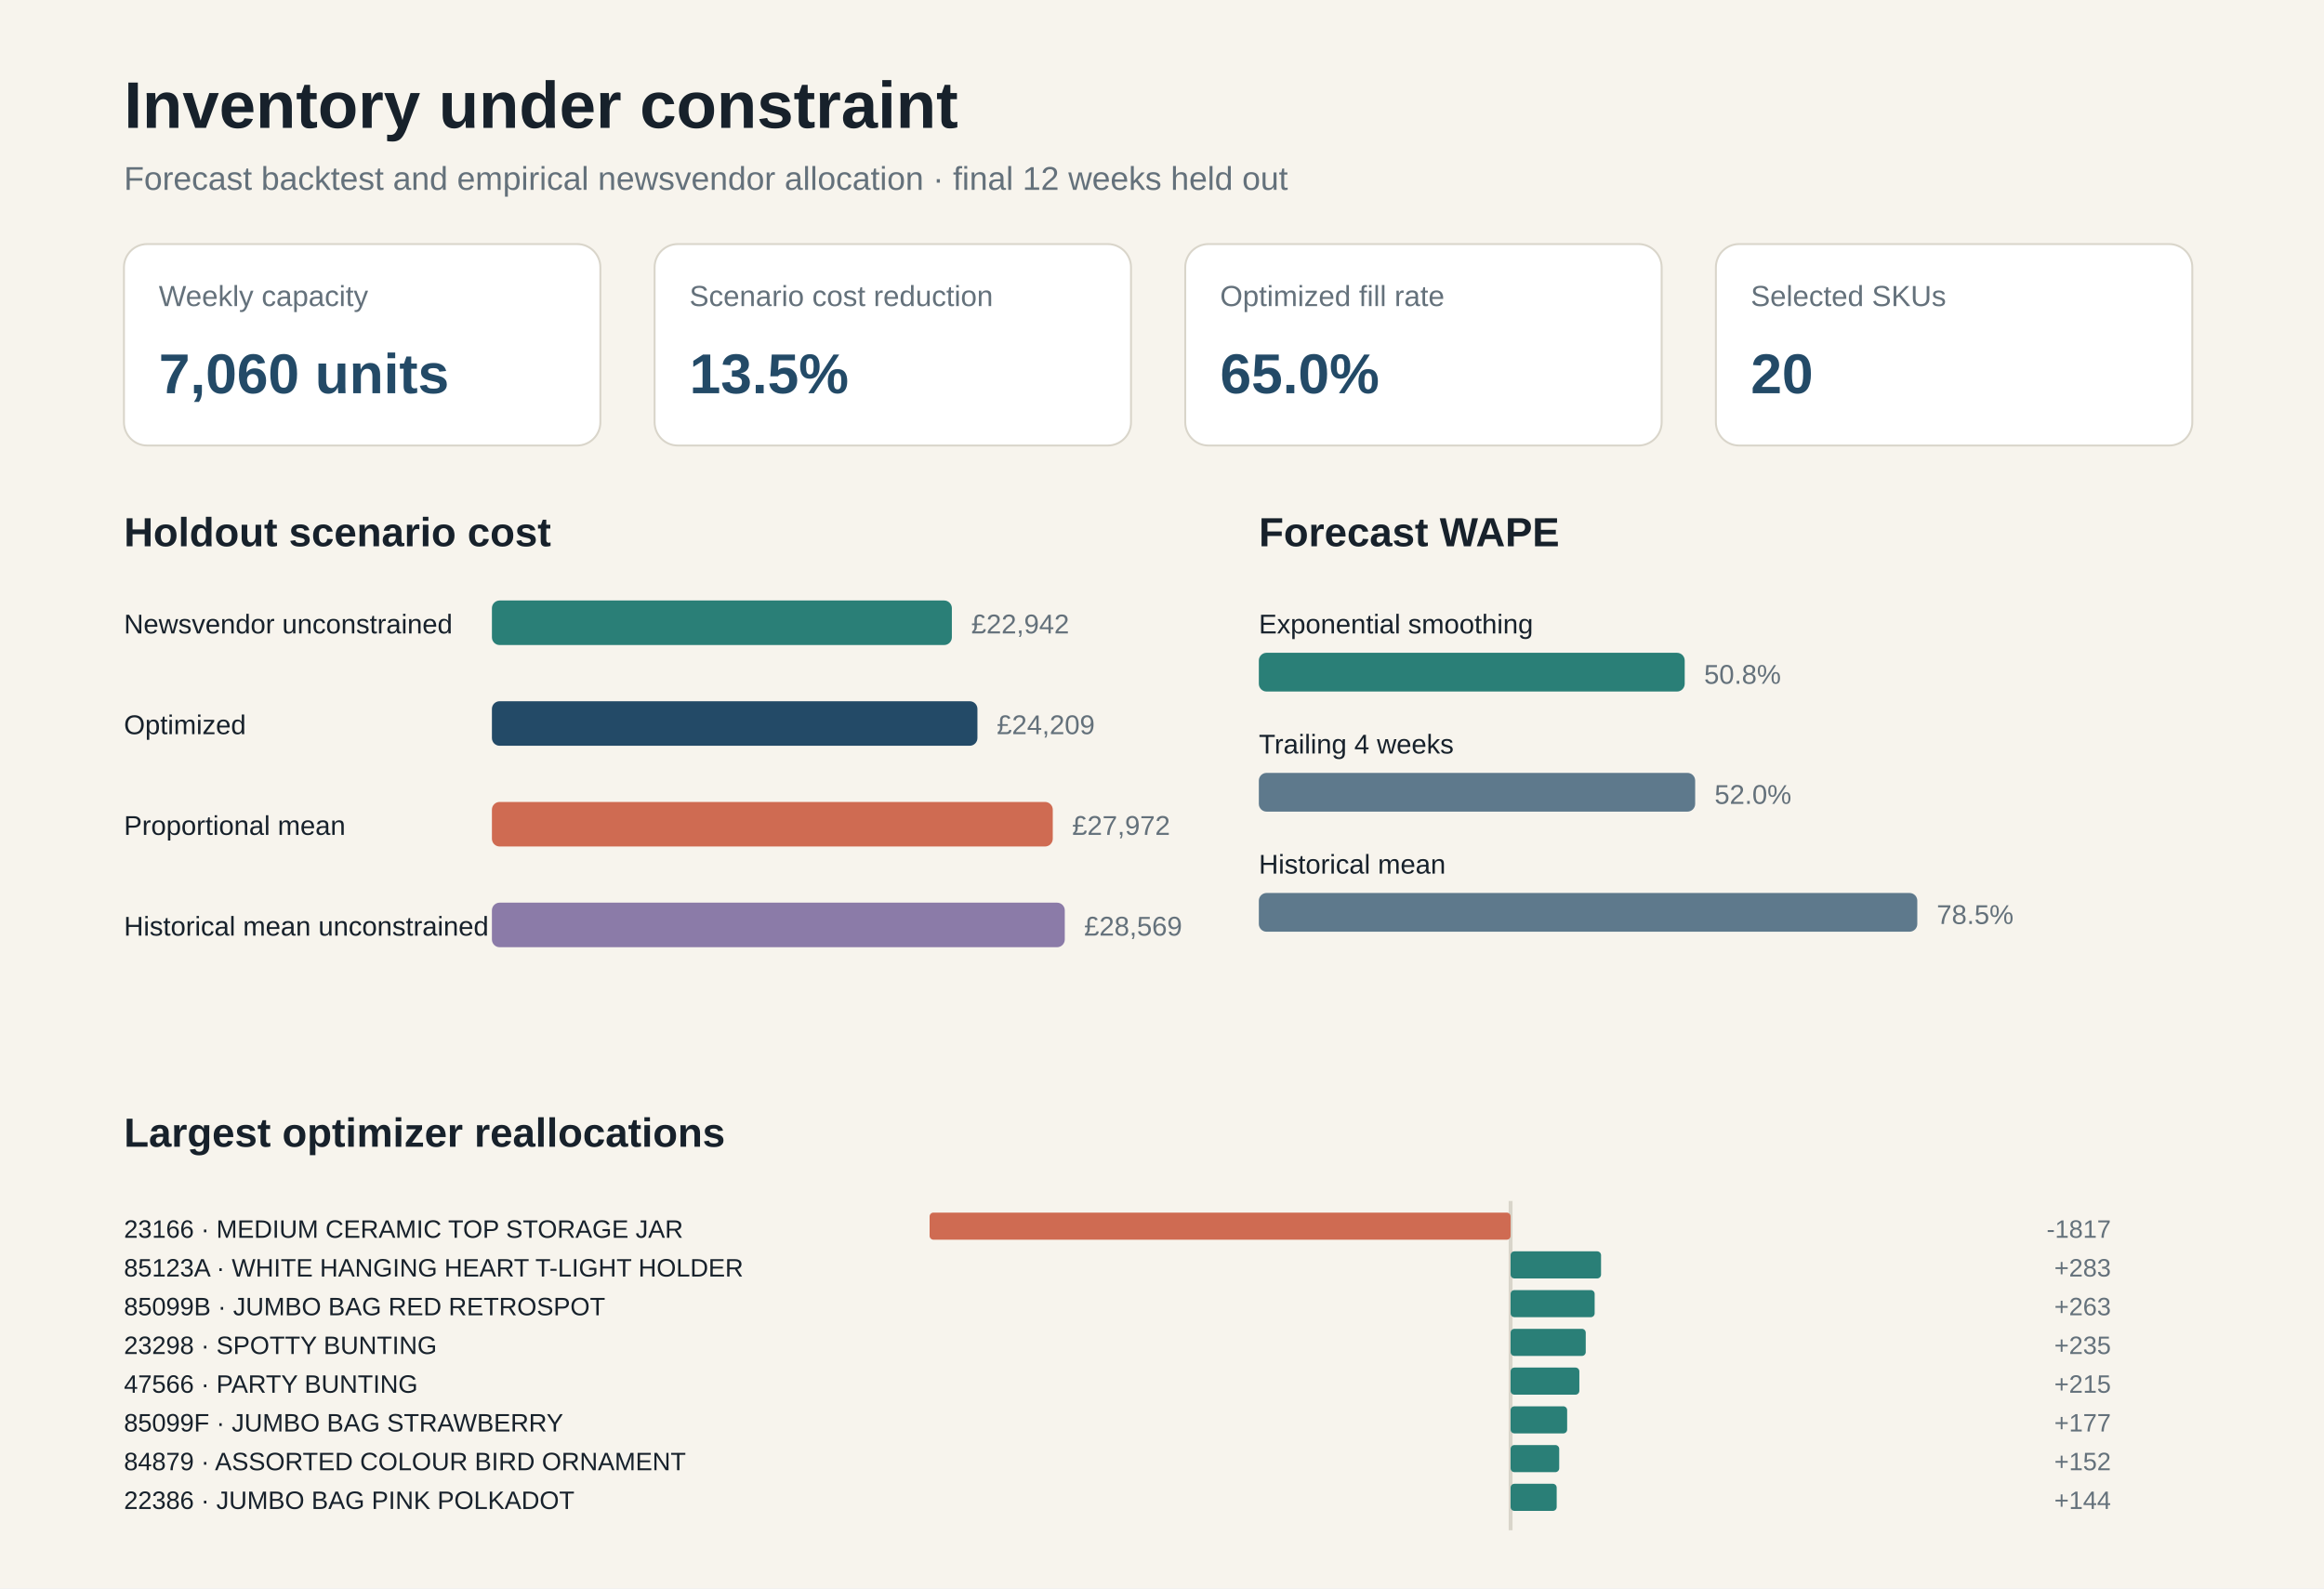
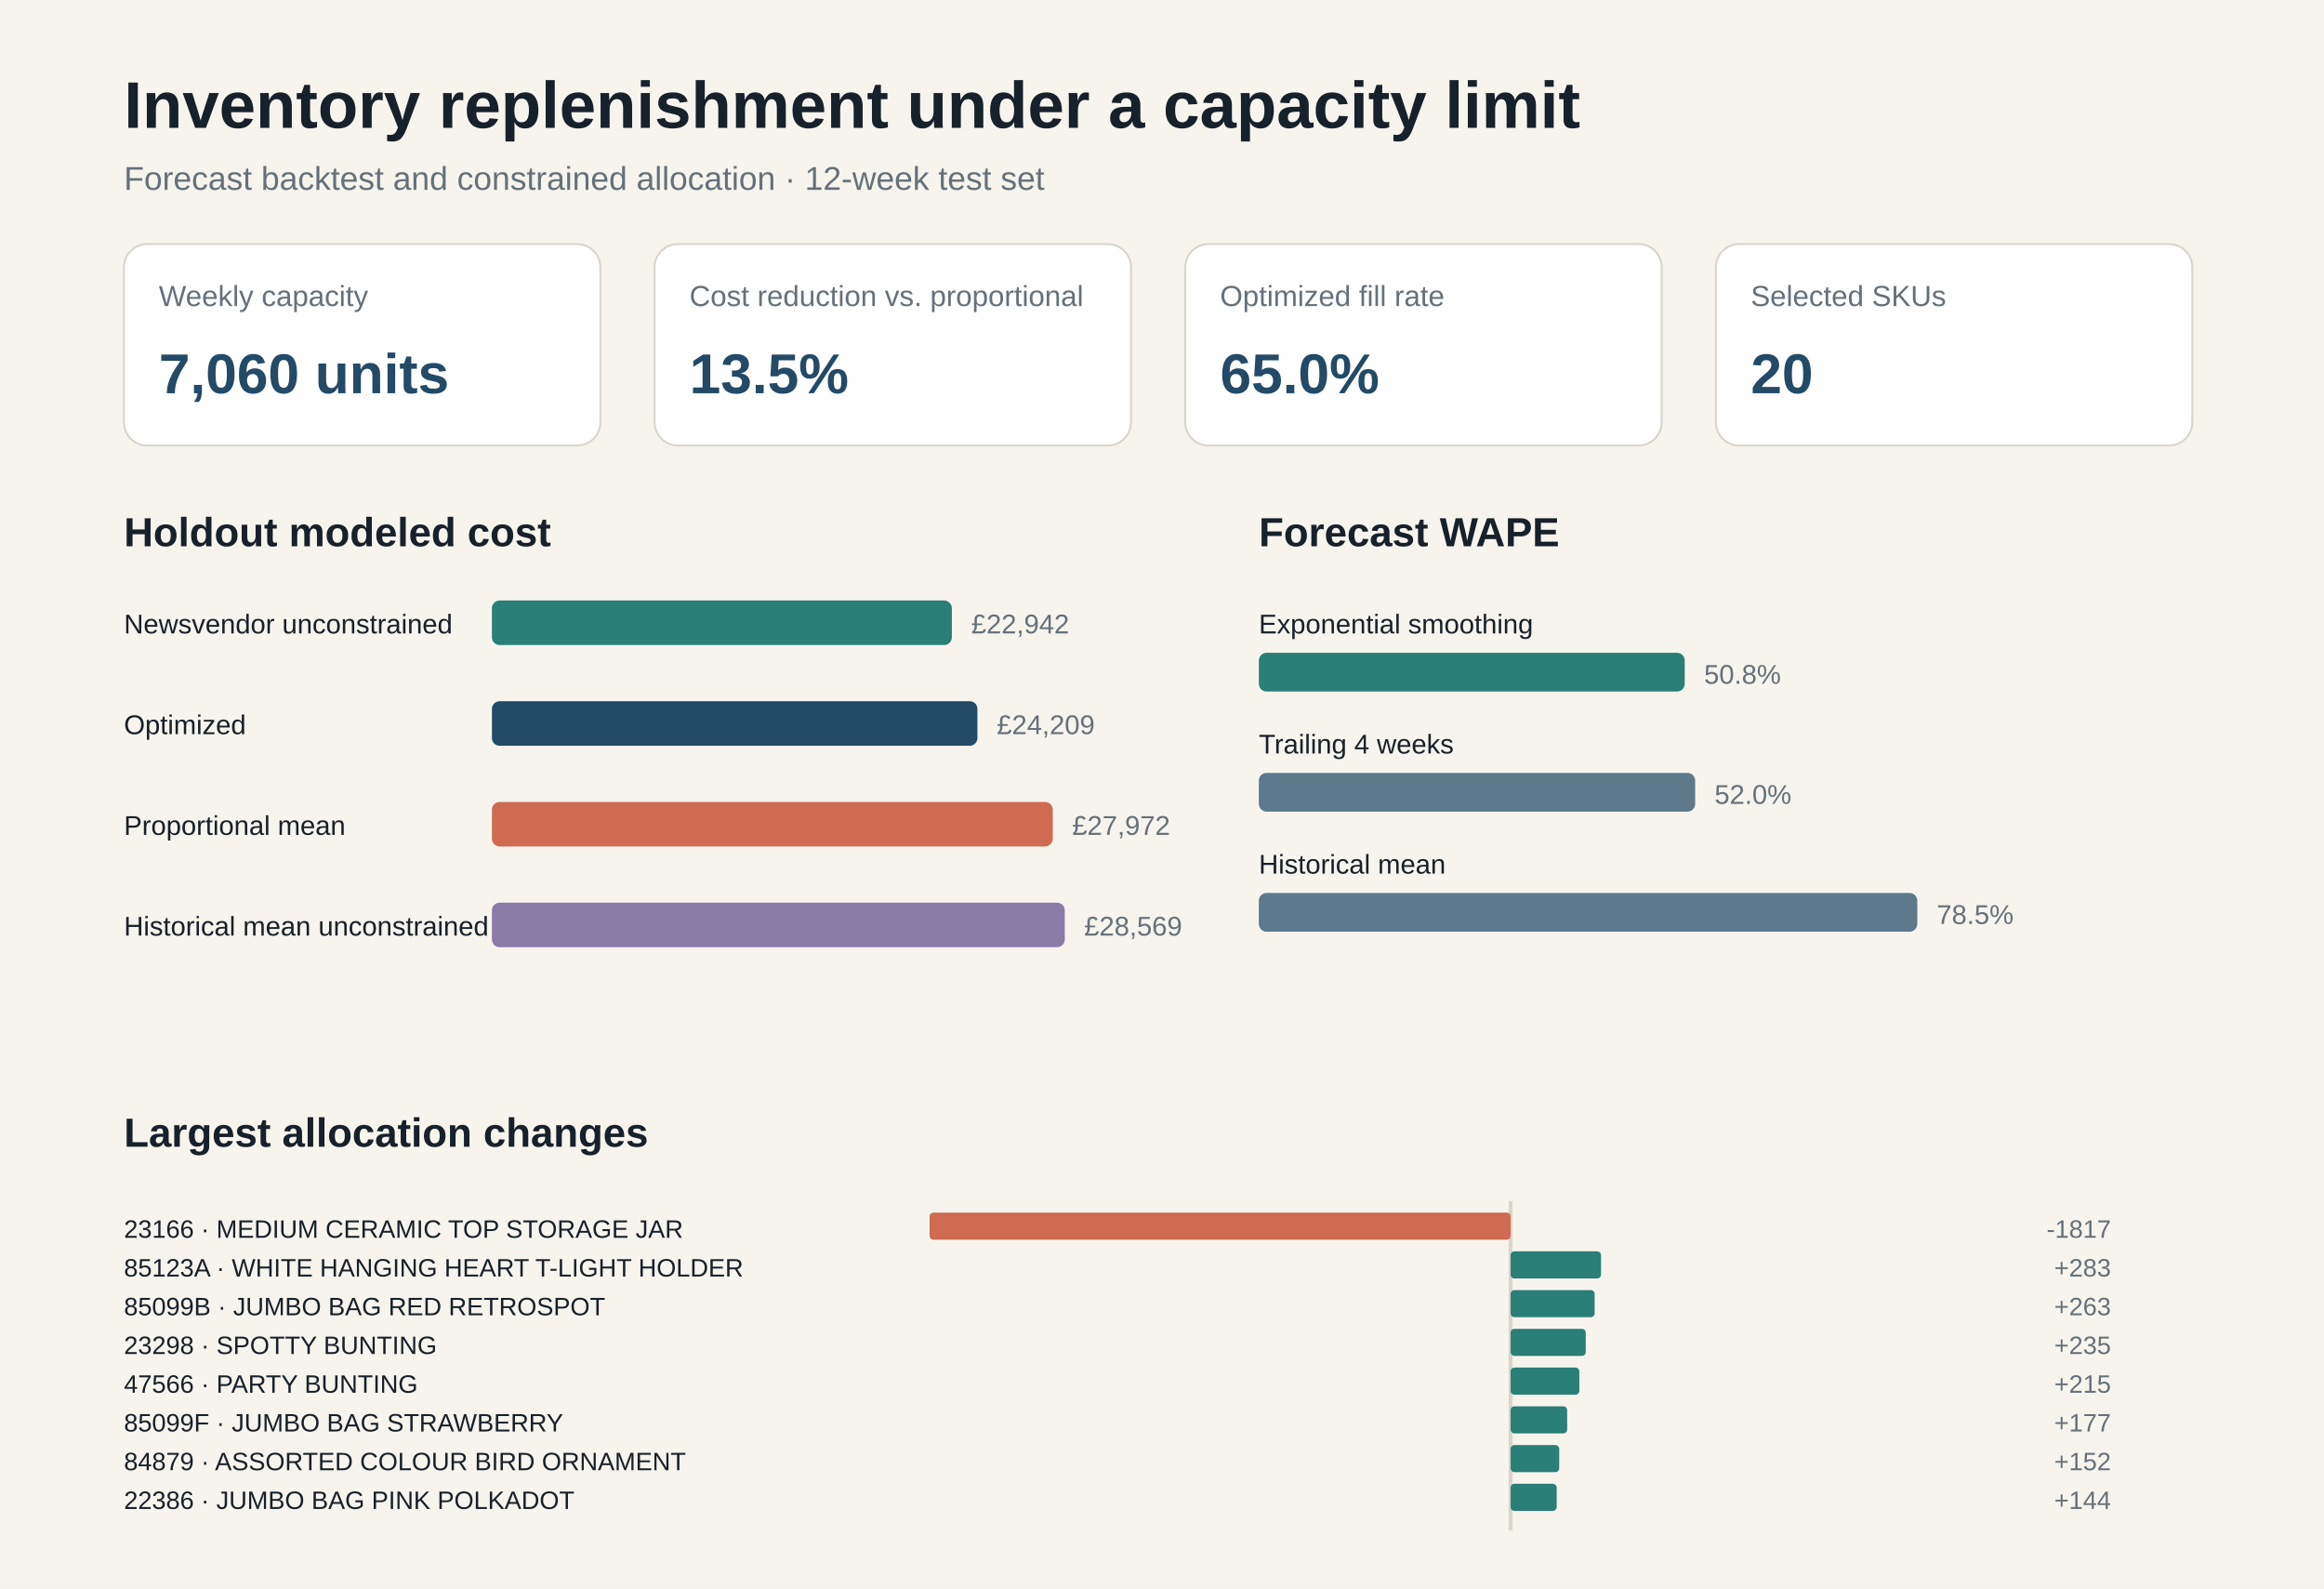
<svg xmlns="http://www.w3.org/2000/svg" width="1200" height="820" viewBox="0 0 1200 820">
  <rect width="1200" height="820" fill="#f7f4ed" />
-   <text x="64" y="66" font-family="Arial, sans-serif" font-size="34" font-weight="700" fill="#17212b">Inventory under constraint</text>
-   <text x="64" y="98" font-family="Arial, sans-serif" font-size="17" fill="#64717b">Forecast backtest and empirical newsvendor allocation · final 12 weeks held out</text>
+   <text x="64" y="66" font-family="Arial, sans-serif" font-size="34" font-weight="700" fill="#17212b">Inventory replenishment under a capacity limit</text>
+   <text x="64" y="98" font-family="Arial, sans-serif" font-size="17" fill="#64717b">Forecast backtest and constrained allocation · 12-week test set</text>
  <rect x="64" y="126" width="246" height="104" rx="12" fill="#ffffff" stroke="#d9d5ca" />
  <text x="82" y="158" font-family="Arial, sans-serif" font-size="15" fill="#64717b">Weekly capacity</text>
  <text x="82" y="203" font-family="Arial, sans-serif" font-size="29" font-weight="700" fill="#234a67">7,060 units</text>
  <rect x="338" y="126" width="246" height="104" rx="12" fill="#ffffff" stroke="#d9d5ca" />
-   <text x="356" y="158" font-family="Arial, sans-serif" font-size="15" fill="#64717b">Scenario cost reduction</text>
+   <text x="356" y="158" font-family="Arial, sans-serif" font-size="15" fill="#64717b">Cost reduction vs. proportional</text>
  <text x="356" y="203" font-family="Arial, sans-serif" font-size="29" font-weight="700" fill="#234a67">13.5%</text>
  <rect x="612" y="126" width="246" height="104" rx="12" fill="#ffffff" stroke="#d9d5ca" />
  <text x="630" y="158" font-family="Arial, sans-serif" font-size="15" fill="#64717b">Optimized fill rate</text>
  <text x="630" y="203" font-family="Arial, sans-serif" font-size="29" font-weight="700" fill="#234a67">65.0%</text>
  <rect x="886" y="126" width="246" height="104" rx="12" fill="#ffffff" stroke="#d9d5ca" />
  <text x="904" y="158" font-family="Arial, sans-serif" font-size="15" fill="#64717b">Selected SKUs</text>
  <text x="904" y="203" font-family="Arial, sans-serif" font-size="29" font-weight="700" fill="#234a67">20</text>
-   <text x="64" y="282" font-family="Arial, sans-serif" font-size="21" font-weight="700" fill="#17212b">Holdout scenario cost</text>
+   <text x="64" y="282" font-family="Arial, sans-serif" font-size="21" font-weight="700" fill="#17212b">Holdout modeled cost</text>
  <text x="64" y="327" font-family="Arial, sans-serif" font-size="14" fill="#17212b">Newsvendor unconstrained</text>
  <rect x="254" y="310" width="237.5" height="23" rx="4" fill="#2a7f77" />
  <text x="501.5" y="327" font-family="Arial, sans-serif" font-size="14" fill="#64717b">£22,942</text>
  <text x="64" y="379" font-family="Arial, sans-serif" font-size="14" fill="#17212b">Optimized</text>
  <rect x="254" y="362" width="250.7" height="23" rx="4" fill="#234a67" />
  <text x="514.7" y="379" font-family="Arial, sans-serif" font-size="14" fill="#64717b">£24,209</text>
  <text x="64" y="431" font-family="Arial, sans-serif" font-size="14" fill="#17212b">Proportional mean</text>
  <rect x="254" y="414" width="289.6" height="23" rx="4" fill="#cf6b52" />
  <text x="553.6" y="431" font-family="Arial, sans-serif" font-size="14" fill="#64717b">£27,972</text>
  <text x="64" y="483" font-family="Arial, sans-serif" font-size="14" fill="#17212b">Historical mean unconstrained</text>
  <rect x="254" y="466" width="295.8" height="23" rx="4" fill="#8b7ba8" />
  <text x="559.8" y="483" font-family="Arial, sans-serif" font-size="14" fill="#64717b">£28,569</text>
  <text x="650" y="282" font-family="Arial, sans-serif" font-size="21" font-weight="700" fill="#17212b">Forecast WAPE</text>
  <text x="650" y="327" font-family="Arial, sans-serif" font-size="14" fill="#17212b">Exponential smoothing</text>
  <rect x="650" y="337" width="219.9" height="20" rx="4" fill="#2a7f77" opacity="1.0" />
  <text x="879.9" y="353" font-family="Arial, sans-serif" font-size="14" fill="#64717b">50.8%</text>
  <text x="650" y="389" font-family="Arial, sans-serif" font-size="14" fill="#17212b">Trailing 4 weeks</text>
  <rect x="650" y="399" width="225.3" height="20" rx="4" fill="#234a67" opacity="0.72" />
  <text x="885.3" y="415" font-family="Arial, sans-serif" font-size="14" fill="#64717b">52.0%</text>
  <text x="650" y="451" font-family="Arial, sans-serif" font-size="14" fill="#17212b">Historical mean</text>
  <rect x="650" y="461" width="340.0" height="20" rx="4" fill="#234a67" opacity="0.72" />
  <text x="1000.0" y="477" font-family="Arial, sans-serif" font-size="14" fill="#64717b">78.5%</text>
-   <text x="64" y="592" font-family="Arial, sans-serif" font-size="21" font-weight="700" fill="#17212b">Largest optimizer reallocations</text>
+   <text x="64" y="592" font-family="Arial, sans-serif" font-size="21" font-weight="700" fill="#17212b">Largest allocation changes</text>
  <line x1="780" y1="620" x2="780" y2="790" stroke="#d9d5ca" stroke-width="2" />
  <text x="64" y="639" font-family="Arial, sans-serif" font-size="13" fill="#17212b">23166 · MEDIUM CERAMIC TOP STORAGE JAR</text>
  <rect x="480.0" y="626" width="300.0" height="14" rx="2" fill="#cf6b52" />
  <text x="1090" y="639" text-anchor="end" font-family="Arial, sans-serif" font-size="13" fill="#64717b">-1817</text>
  <text x="64" y="659" font-family="Arial, sans-serif" font-size="13" fill="#17212b">85123A · WHITE HANGING HEART T-LIGHT HOLDER</text>
  <rect x="780.0" y="646" width="46.7" height="14" rx="2" fill="#2a7f77" />
  <text x="1090" y="659" text-anchor="end" font-family="Arial, sans-serif" font-size="13" fill="#64717b">+283</text>
  <text x="64" y="679" font-family="Arial, sans-serif" font-size="13" fill="#17212b">85099B · JUMBO BAG RED RETROSPOT</text>
  <rect x="780.0" y="666" width="43.4" height="14" rx="2" fill="#2a7f77" />
  <text x="1090" y="679" text-anchor="end" font-family="Arial, sans-serif" font-size="13" fill="#64717b">+263</text>
  <text x="64" y="699" font-family="Arial, sans-serif" font-size="13" fill="#17212b">23298 · SPOTTY BUNTING</text>
  <rect x="780.0" y="686" width="38.8" height="14" rx="2" fill="#2a7f77" />
  <text x="1090" y="699" text-anchor="end" font-family="Arial, sans-serif" font-size="13" fill="#64717b">+235</text>
  <text x="64" y="719" font-family="Arial, sans-serif" font-size="13" fill="#17212b">47566 · PARTY BUNTING</text>
  <rect x="780.0" y="706" width="35.5" height="14" rx="2" fill="#2a7f77" />
  <text x="1090" y="719" text-anchor="end" font-family="Arial, sans-serif" font-size="13" fill="#64717b">+215</text>
  <text x="64" y="739" font-family="Arial, sans-serif" font-size="13" fill="#17212b">85099F · JUMBO BAG STRAWBERRY</text>
  <rect x="780.0" y="726" width="29.2" height="14" rx="2" fill="#2a7f77" />
  <text x="1090" y="739" text-anchor="end" font-family="Arial, sans-serif" font-size="13" fill="#64717b">+177</text>
  <text x="64" y="759" font-family="Arial, sans-serif" font-size="13" fill="#17212b">84879 · ASSORTED COLOUR BIRD ORNAMENT</text>
  <rect x="780.0" y="746" width="25.1" height="14" rx="2" fill="#2a7f77" />
  <text x="1090" y="759" text-anchor="end" font-family="Arial, sans-serif" font-size="13" fill="#64717b">+152</text>
  <text x="64" y="779" font-family="Arial, sans-serif" font-size="13" fill="#17212b">22386 · JUMBO BAG PINK POLKADOT</text>
  <rect x="780.0" y="766" width="23.8" height="14" rx="2" fill="#2a7f77" />
  <text x="1090" y="779" text-anchor="end" font-family="Arial, sans-serif" font-size="13" fill="#64717b">+144</text>
</svg>
